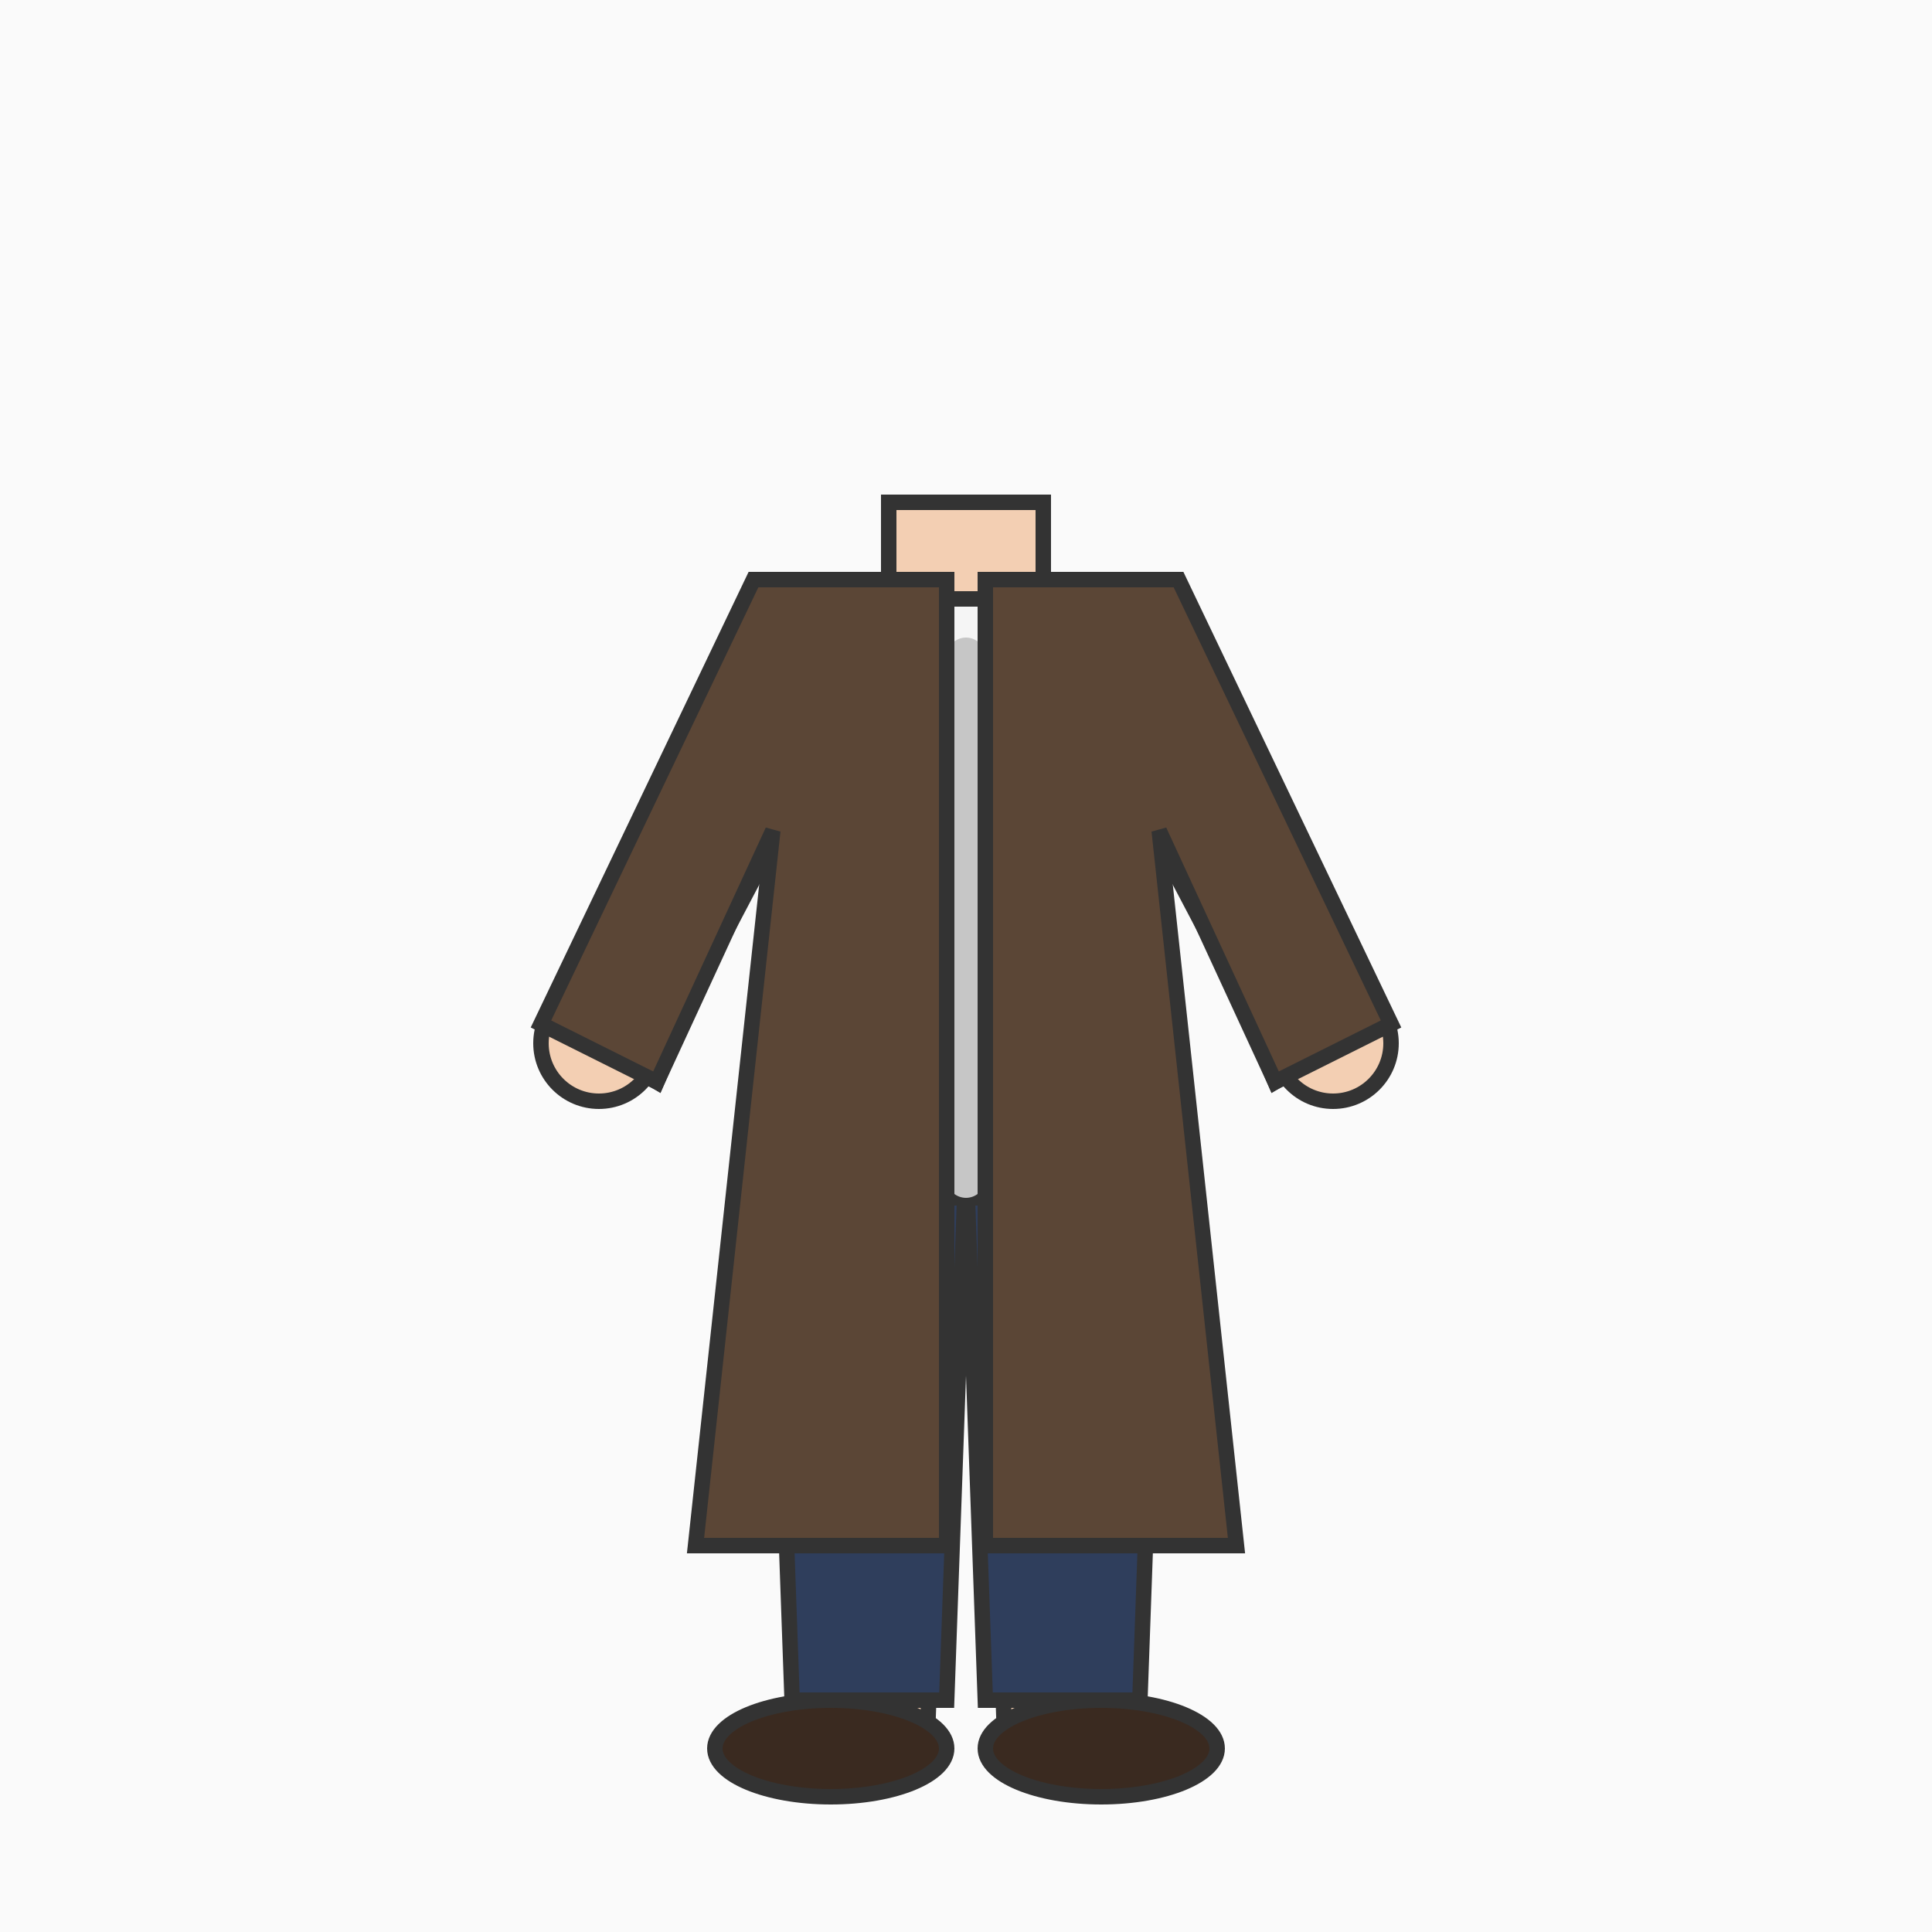
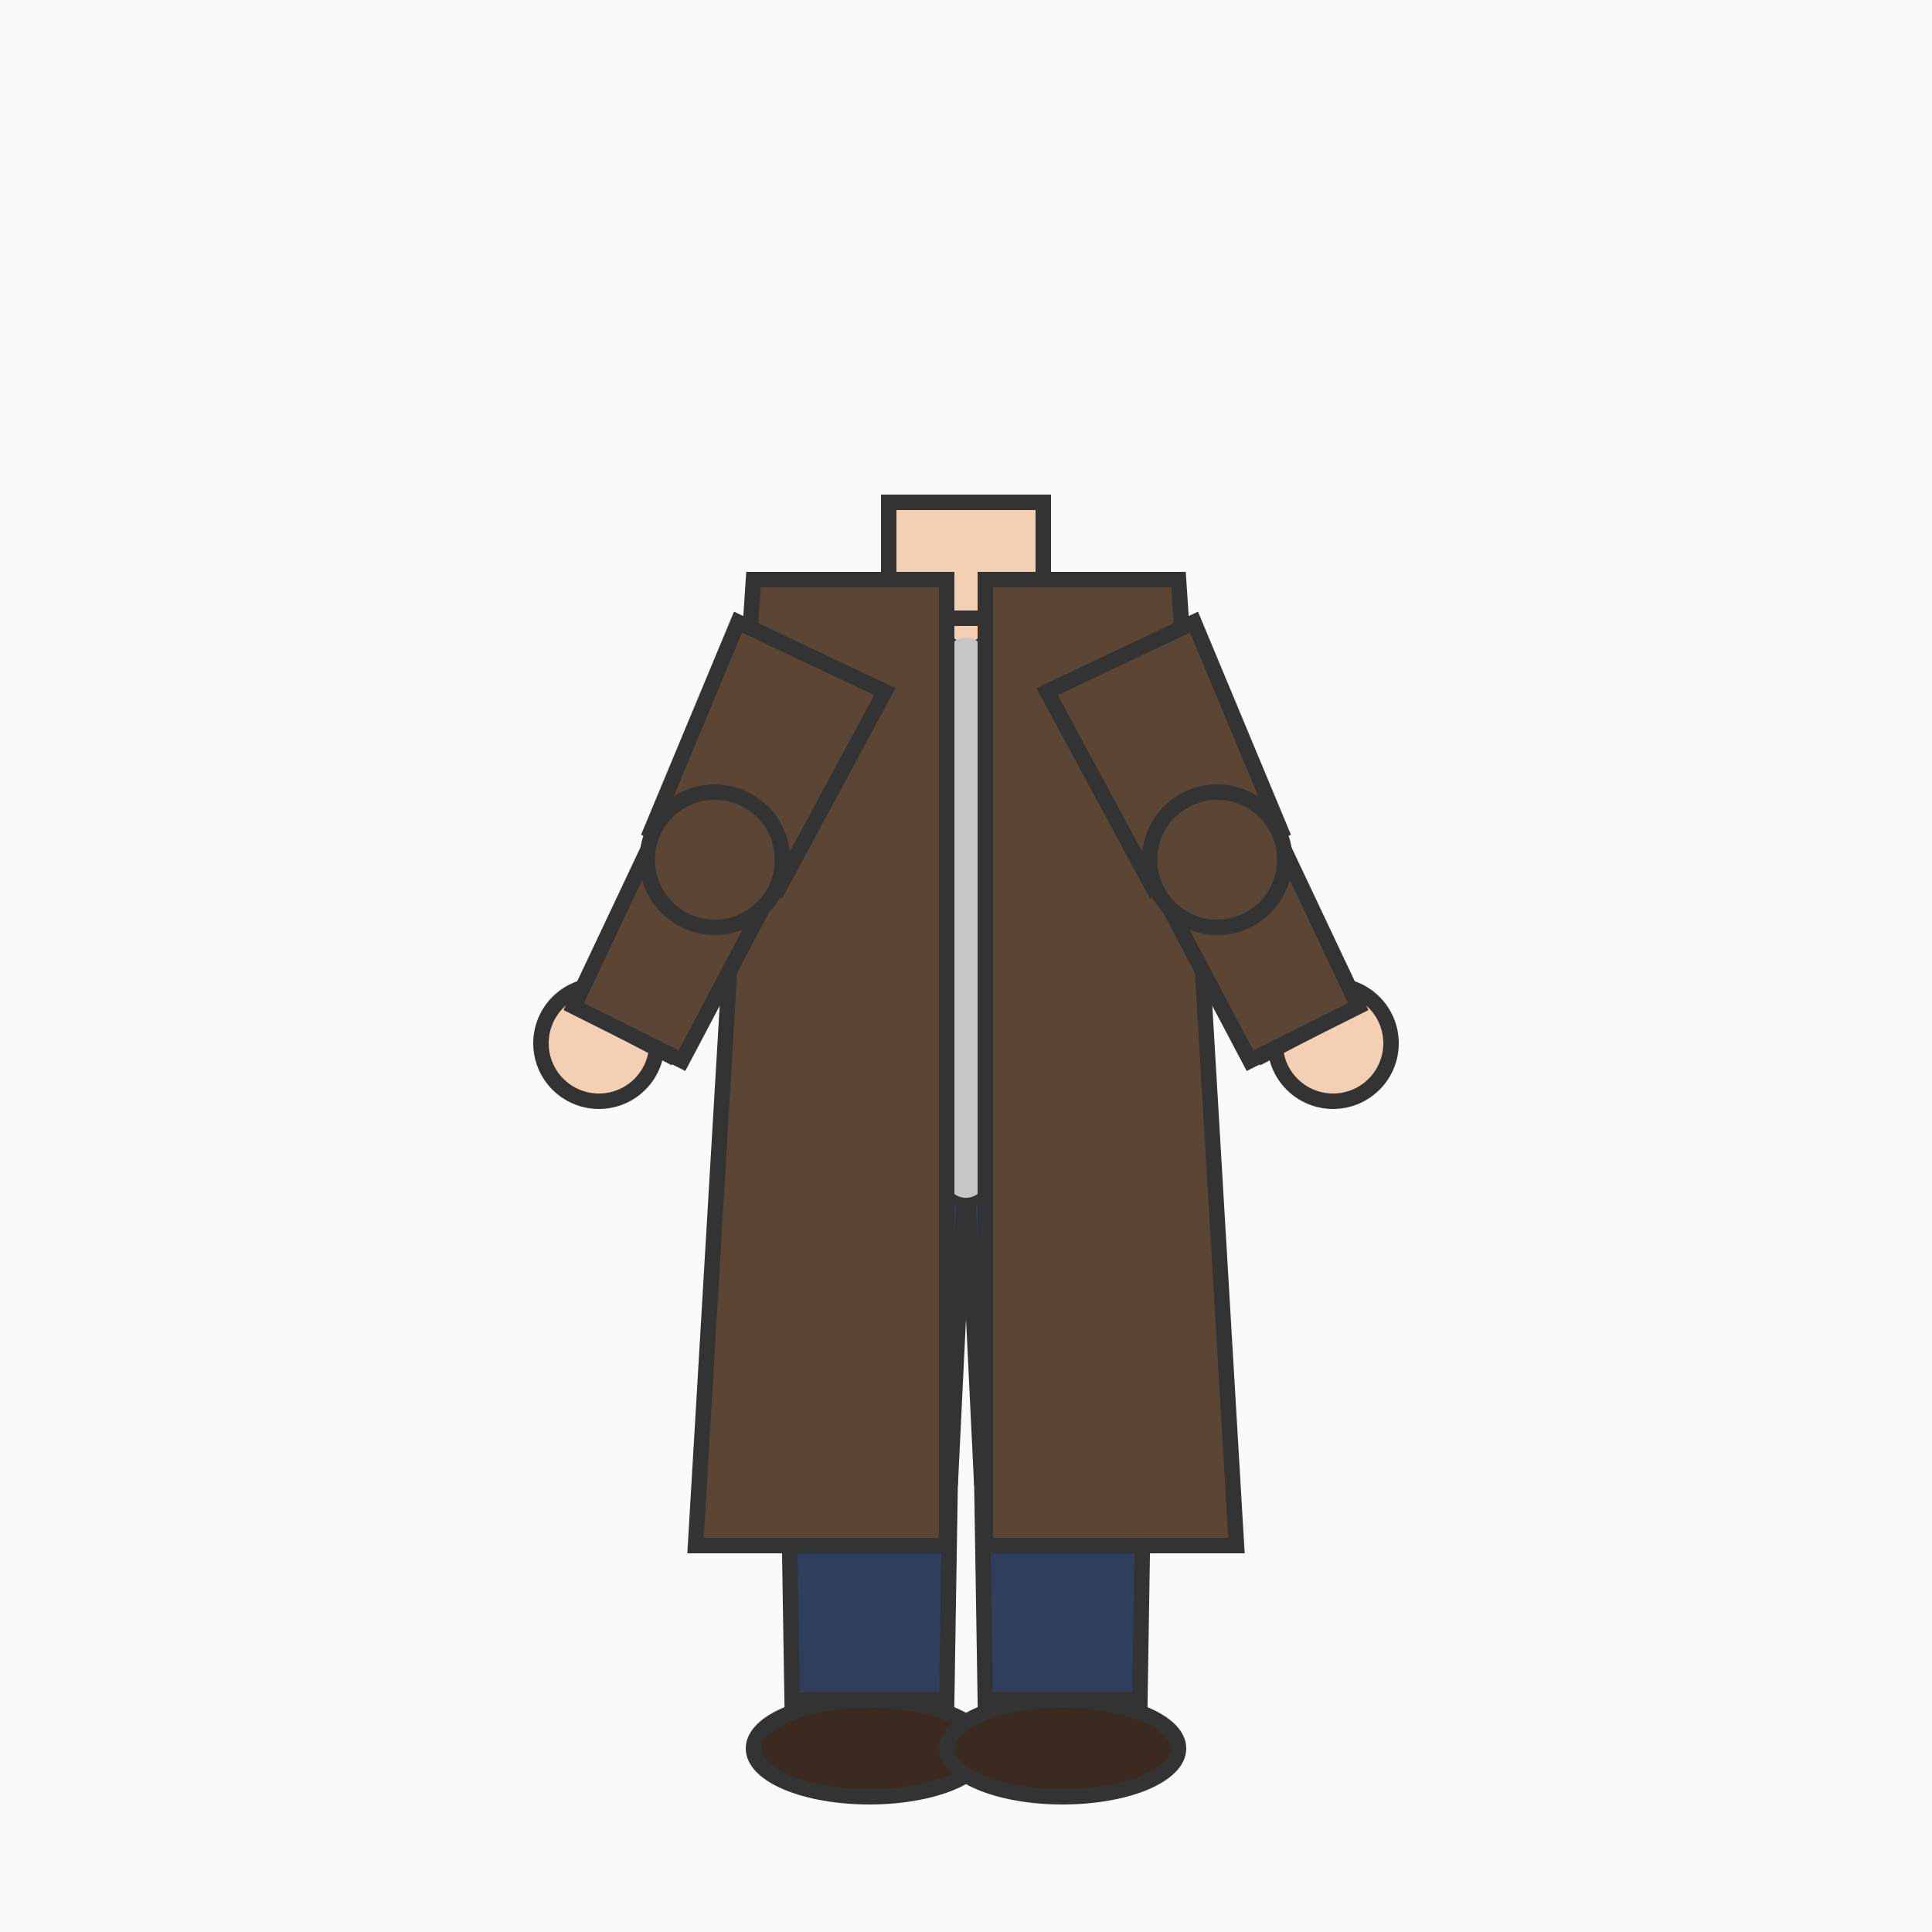
<svg xmlns="http://www.w3.org/2000/svg" viewBox="0 0 100 100" width="200" height="200">
  <rect width="100" height="100" fill="#fafafa" />
  <rect x="46" y="26" width="8" height="8" fill="#F3CFB3" stroke="#333" stroke-width="0.8" />
  <rect x="40" y="32" width="20" height="30" fill="#F3CFB3" stroke="#333" stroke-width="0.8" />
-   <polygon points="41,33 44,36 34,55 30,53" fill="#F3CFB3" stroke="#333" stroke-width="0.8" />
-   <polygon points="70,53 66,55 56,36 59,33" fill="#F3CFB3" stroke="#333" stroke-width="0.8" />
-   <polygon points="41,61 49,61 48,90 42,90" fill="#F3CFB3" stroke="#333" stroke-width="0.8" />
-   <polygon points="58,90 52,90 51,61 59,61" fill="#F3CFB3" stroke="#333" stroke-width="0.8" />
+   <polygon points="39.8,33 35,43.6 39,45.4 44.2,35" fill="#F3CFB3" stroke="#333" stroke-width="0.8" />
+   <polygon points="55.8,35 61,45.4 65,43.6 60.2,33" fill="#F3CFB3" stroke="#333" stroke-width="0.8" />
+   <ellipse cx="42" cy="34" rx="2.6" ry="2.6" fill="#F3CFB3" stroke="#333" stroke-width="0.8" />
+   <ellipse cx="58" cy="34" rx="2.6" ry="2.6" fill="#F3CFB3" stroke="#333" stroke-width="0.8" />
+   <polygon points="35,43.5 30.7,52.6 34.3,54.4 39,45.5" fill="#F3CFB3" stroke="#333" stroke-width="0.8" />
+   <polygon points="61,45.5 65.7,54.4 69.3,52.6 65,43.5" fill="#F3CFB3" stroke="#333" stroke-width="0.8" />
+   <ellipse cx="37" cy="44.5" rx="2.2" ry="2.2" fill="#F3CFB3" stroke="#333" stroke-width="0.8" />
+   <ellipse cx="63" cy="44.5" rx="2.2" ry="2.2" fill="#F3CFB3" stroke="#333" stroke-width="0.8" />
+   <polygon points="41,61 49,61 48.6,76.5 41.4,76.5" fill="#F3CFB3" stroke="#333" stroke-width="0.8" />
+   <polygon points="58.6,76.5 51.4,76.5 51,61 59,61" fill="#F3CFB3" stroke="#333" stroke-width="0.8" />
+   <ellipse cx="45" cy="76" rx="3.6" ry="3.6" fill="#F3CFB3" stroke="#333" stroke-width="0.8" />
+   <ellipse cx="55" cy="76" rx="3.6" ry="3.6" fill="#F3CFB3" stroke="#333" stroke-width="0.8" />
+   <polygon points="41.4,75.5 48.6,75.5 48,90 42,90" fill="#F3CFB3" stroke="#333" stroke-width="0.8" />
+   <polygon points="58,90 52,90 51.4,75.5 58.6,75.5" fill="#F3CFB3" stroke="#333" stroke-width="0.8" />
  <ellipse cx="31" cy="54" rx="3" ry="3" fill="#F3CFB3" stroke="#333" stroke-width="0.8" />
  <ellipse cx="69" cy="54" rx="3" ry="3" fill="#F3CFB3" stroke="#333" stroke-width="0.8" />
  <rect x="40" y="58" width="20" height="4" fill="#2F3E5C" stroke="#333" stroke-width="0.8" />
-   <polygon points="40,60 50,60 49,88 41,88" fill="#2F3E5C" stroke="#333" stroke-width="0.8" />
-   <polygon points="50,60 60,60 59,88 51,88" fill="#2F3E5C" stroke="#333" stroke-width="0.8" />
-   <ellipse cx="43" cy="90.5" rx="6" ry="2.5" fill="#3A2A20" stroke="#333" stroke-width="0.8" />
-   <ellipse cx="57" cy="90.5" rx="6" ry="2.5" fill="#3A2A20" stroke="#333" stroke-width="0.8" />
-   <polygon points="39,31 29,53 34,56 40,42 40,62 60,62 60,42 66,56 71,53 61,31" fill="#F5F5F5" stroke="#333" stroke-width="0.8" />
+   <polygon points="40,60 50,60 49.2,76.5 40.8,76.5" fill="#2F3E5C" stroke="#333" stroke-width="0.8" />
+   <polygon points="59.2,76.5 50.8,76.5 50,60 60,60" fill="#2F3E5C" stroke="#333" stroke-width="0.8" />
+   <ellipse cx="45" cy="76" rx="4.2" ry="4.2" fill="#2F3E5C" stroke="#333" stroke-width="0.8" />
+   <ellipse cx="55" cy="76" rx="4.2" ry="4.2" fill="#2F3E5C" stroke="#333" stroke-width="0.8" />
+   <polygon points="40.8,75.5 49.2,75.5 49,88 41,88" fill="#2F3E5C" stroke="#333" stroke-width="0.8" />
+   <polygon points="59,88 51,88 50.8,75.5 59.2,75.5" fill="#2F3E5C" stroke="#333" stroke-width="0.8" />
+   <ellipse cx="45" cy="90.5" rx="6" ry="2.5" fill="#3A2A20" stroke="#333" stroke-width="0.8" />
+   <ellipse cx="55" cy="90.5" rx="6" ry="2.5" fill="#3A2A20" stroke="#333" stroke-width="0.8" />
+   <polygon points="40,31 46,31 50,34 54,31 60,31 61,36 60,62 40,62 39,36" fill="#F5F5F5" stroke="#333" stroke-width="0.8" />
+   <polygon points="38.8,32.5 34.4,43.3 39.6,45.7 45.2,35.5" fill="#F5F5F5" stroke="#333" stroke-width="0.8" />
+   <polygon points="54.8,35.5 60.4,45.7 65.6,43.3 61.2,32.5" fill="#F5F5F5" stroke="#333" stroke-width="0.8" />
+   <polygon points="34.6,43.3 30.4,52.4 34.6,54.6 39.4,45.7" fill="#F5F5F5" stroke="#333" stroke-width="0.8" />
+   <polygon points="60.6,45.7 65.4,54.6 69.6,52.4 65.4,43.3" fill="#F5F5F5" stroke="#333" stroke-width="0.8" />
+   <ellipse cx="37" cy="44.5" rx="2.8" ry="2.8" fill="#F5F5F5" stroke="#333" stroke-width="0.8" />
+   <ellipse cx="63" cy="44.5" rx="2.8" ry="2.8" fill="#F5F5F5" stroke="#333" stroke-width="0.8" />
  <polyline points="50,34 50,61" fill="none" stroke="#C6C6C6" stroke-width="2" stroke-linecap="round" stroke-linejoin="round" />
-   <polygon points="39,30 49,30 49,80 36,80 40,43 34,56 28,53" fill="#5B4636" stroke="#333" stroke-width="0.8" />
-   <polygon points="72,53 66,56 60,43 64,80 51,80 51,30 61,30" fill="#5B4636" stroke="#333" stroke-width="0.8" />
+   <polygon points="39,30 49,30 49,80 36,80 38.6,36" fill="#5B4636" stroke="#333" stroke-width="0.8" />
+   <polygon points="61.4,36 64,80 51,80 51,30 61,30" fill="#5B4636" stroke="#333" stroke-width="0.8" />
+   <polygon points="38.2,32.2 33.7,43 40.3,46 45.8,35.8" fill="#5B4636" stroke="#333" stroke-width="0.8" />
+   <polygon points="54.2,35.8 59.7,46 66.3,43 61.8,32.2" fill="#5B4636" stroke="#333" stroke-width="0.8" />
+   <polygon points="34,43 29.7,52.1 35.3,54.9 40,46" fill="#5B4636" stroke="#333" stroke-width="0.8" />
+   <polygon points="60,46 64.7,54.9 70.3,52.1 66,43" fill="#5B4636" stroke="#333" stroke-width="0.8" />
+   <ellipse cx="37" cy="44.5" rx="3.5" ry="3.5" fill="#5B4636" stroke="#333" stroke-width="0.8" />
+   <ellipse cx="63" cy="44.5" rx="3.5" ry="3.5" fill="#5B4636" stroke="#333" stroke-width="0.8" />
</svg>
